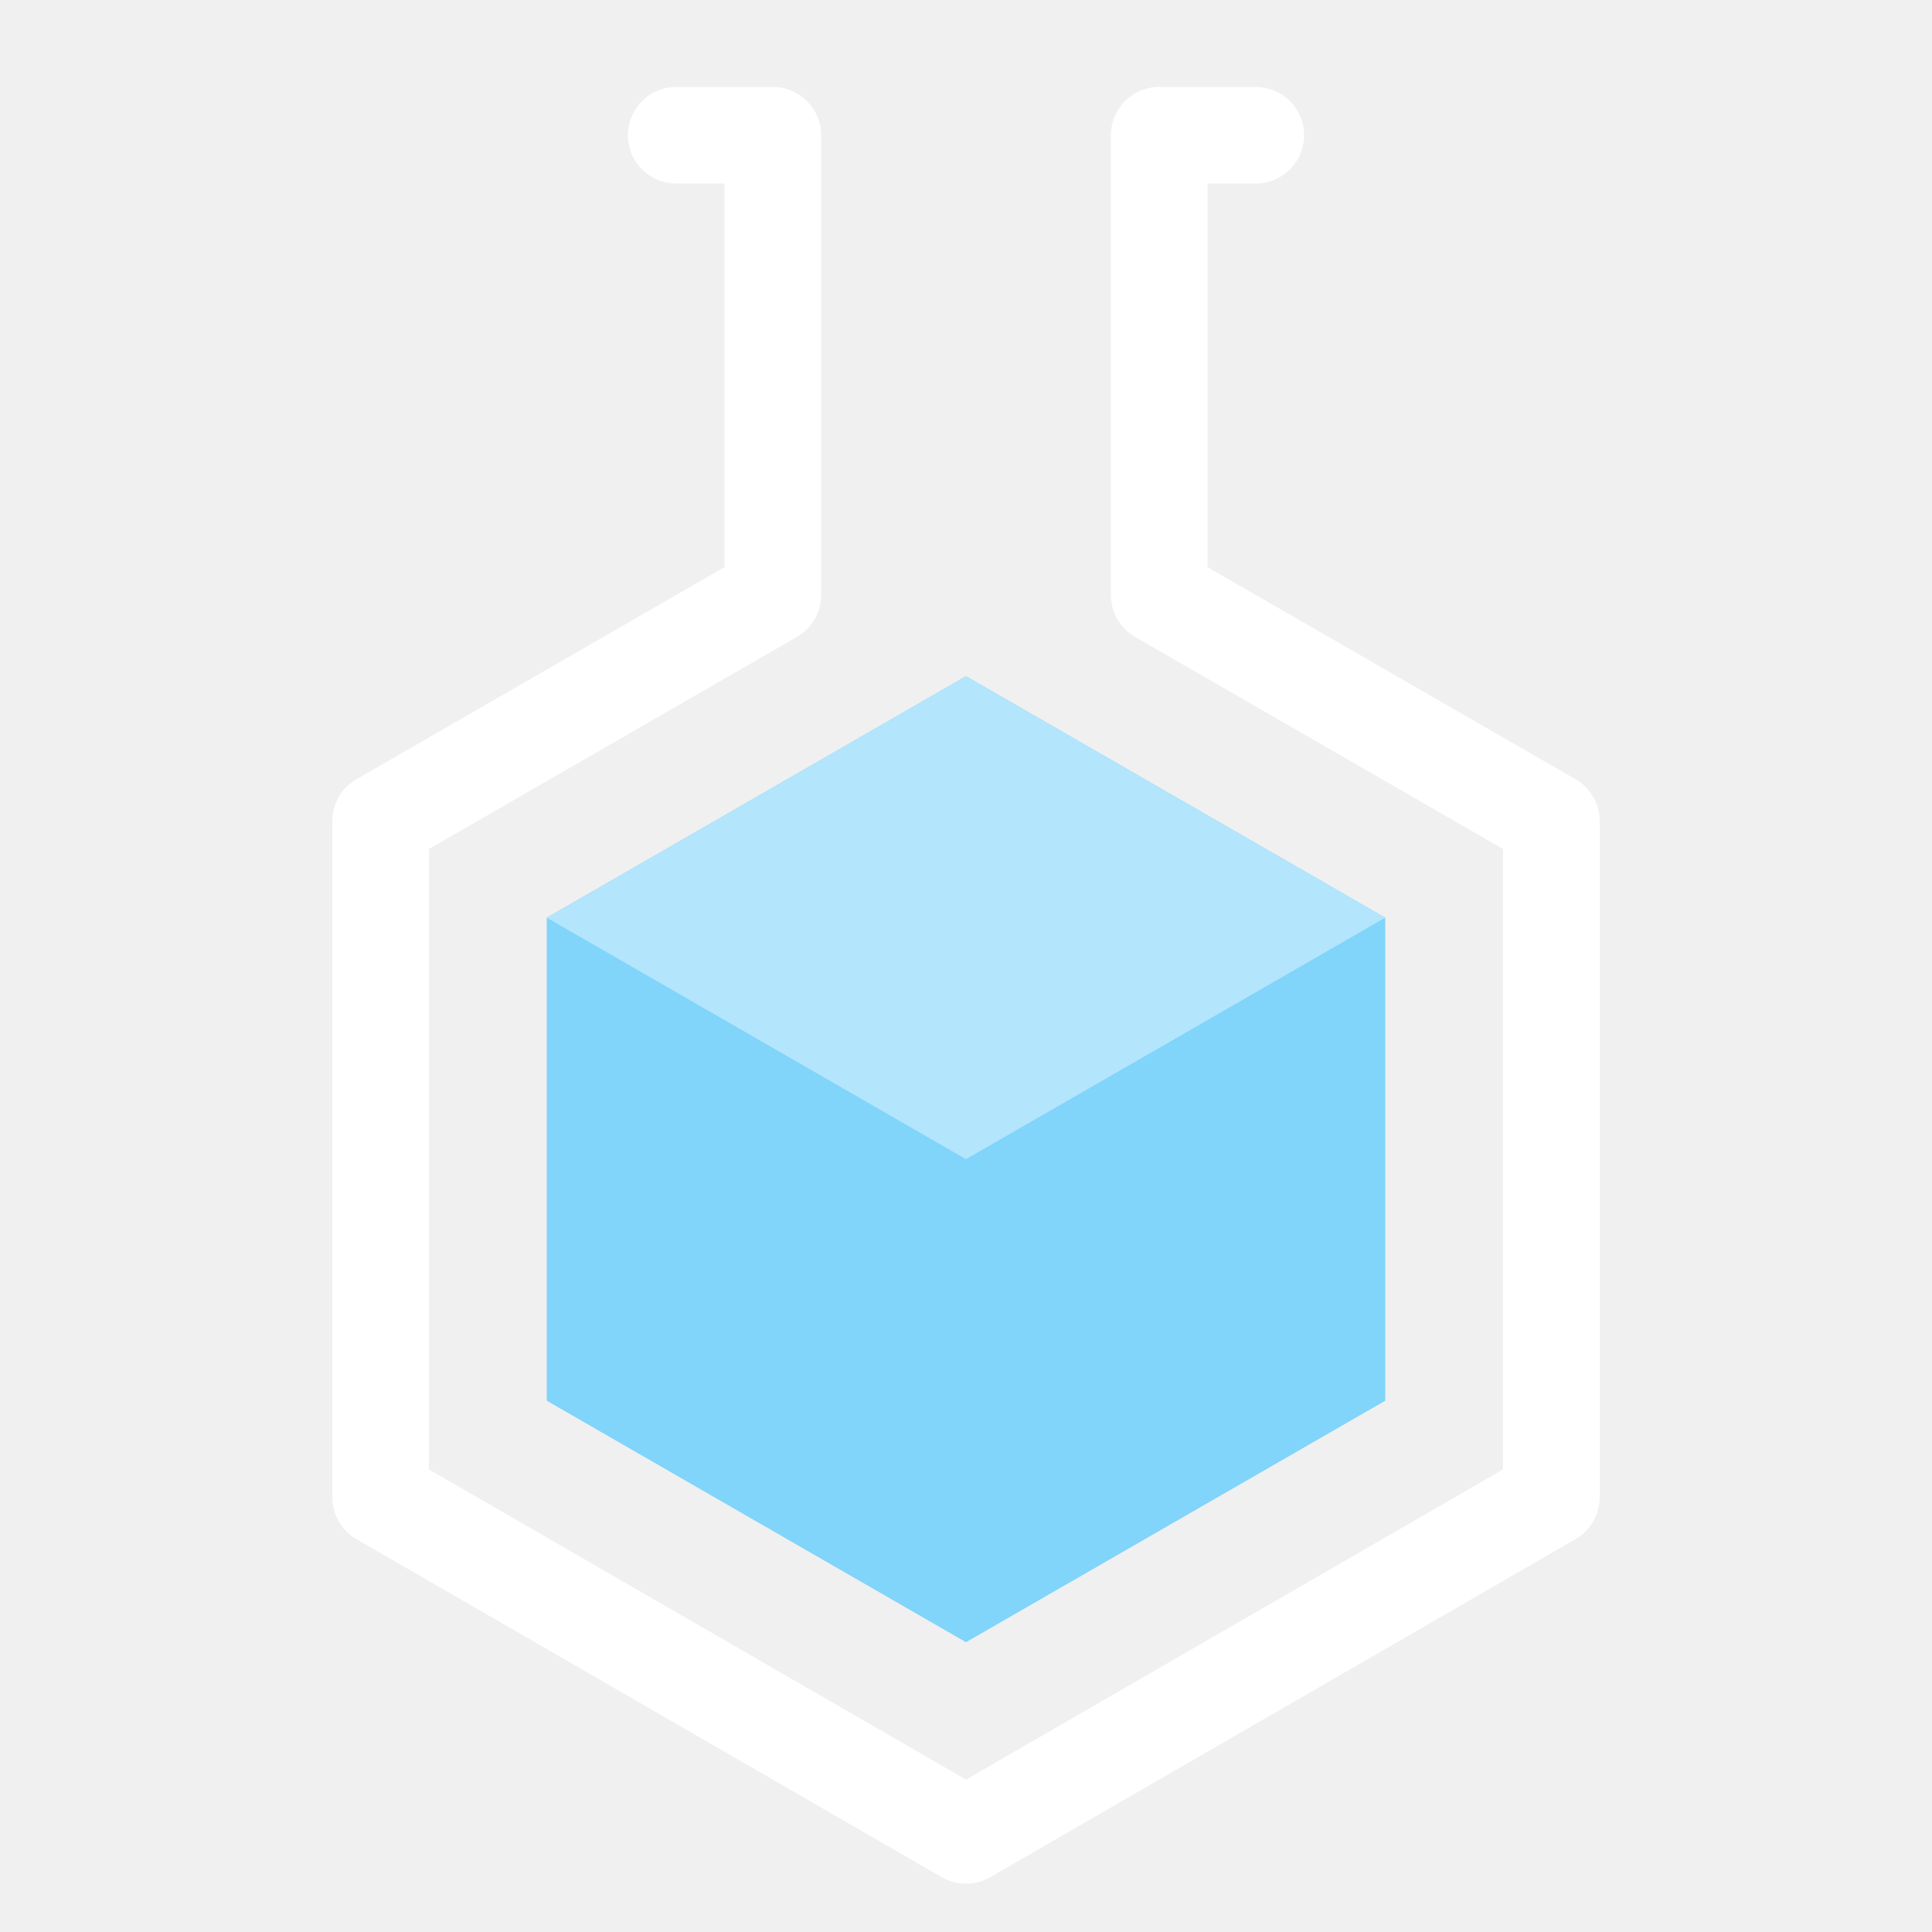
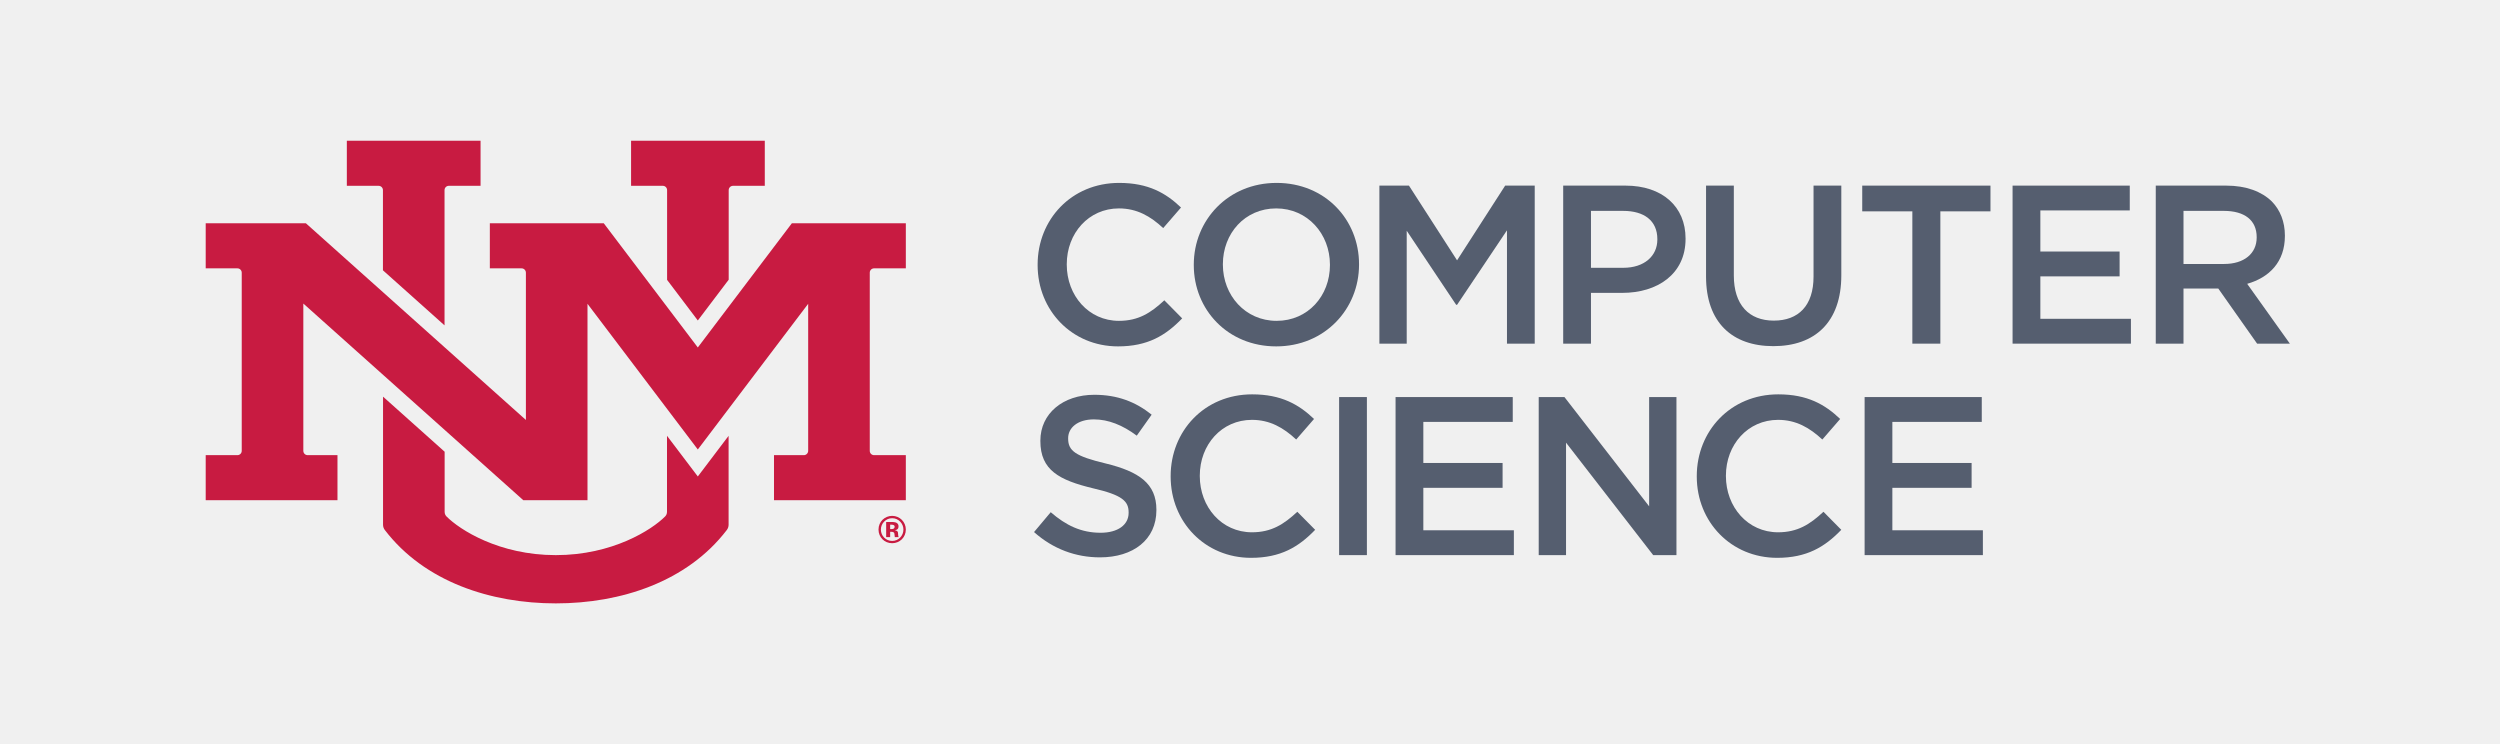
- <svg xmlns="http://www.w3.org/2000/svg" viewBox="-50 -50 100 100" style="overflow: visible">
-   <style>
-   circle {
-     animation: float 2s ease-out forwards infinite,
-     fade 2s ease-out forwards infinite;
-   }
-   circle:nth-of-type(1) {
-     animation-delay: 0.1s;
-   }
-   circle:nth-of-type(2) {
-     animation-delay: 0.4s;
-   }
-   circle:nth-of-type(3) {
-     animation-delay: 1.1s;
-   }
-   @keyframes float {
-     50% {
-       transform: translateY(0);
-     }
-     100% {
-       transform: translateY(-45px);
-     }
-   }
-   @keyframes fade {
-     75% {
-       opacity: 1;
-     }
-     100% {
-       opacity: 0;
-     }
-   }
-   </style>
-   <circle fill="#b3e5fc" cx="0" cy="0" r="3" />
-   <circle fill="#b3e5fc" cx="0" cy="0" r="3" />
-   <circle fill="#b3e5fc" cx="0" cy="0" r="3" />
-   <path fill="#81d4fa" d="       M 0.0 -15.0       L -21.7 -2.5       L -21.7 22.5       L -0.0 35.0       L 21.7 22.5       L 21.7 -2.5       z     " />
-   <path fill="#b3e5fc" d="       M 0.0 -15.0       L -21.7 -2.5       L 0 10       L 21.7 -2.5       z     " />
-   <path fill="none" stroke="#ffffff" stroke-width="5" stroke-linecap="round" stroke-linejoin="round" d="       M -15 -43       L -10 -43       L -10 -19.2       L -30.3 -7.5       L -30.3 27.5       L -0 45       L 30.3 27.5       L 30.3 -7.5       L 10 -19.2       L 10 -43       L 15 -43     " />
+ <svg xmlns="http://www.w3.org/2000/svg" width="296pt" height="88pt" viewBox="0 0 296 88" version="1.1">
+   <g id="surface1">
+     <path style=" stroke:none;fill-rule:nonzero;fill:rgb(33.459%,36.797%,43.367%);fill-opacity:1;" d="M 122.855 31.387 L 122.855 31.332 C 122.855 26.012 126.84 21.656 132.508 21.656 C 135.957 21.656 138.043 22.859 139.832 24.57 L 137.723 27.004 C 136.223 25.609 134.621 24.676 132.48 24.676 C 128.898 24.676 126.305 27.617 126.305 31.277 L 126.305 31.332 C 126.305 34.996 128.898 37.988 132.48 37.988 C 134.781 37.988 136.25 37.055 137.855 35.555 L 139.969 37.695 C 138.016 39.727 135.879 41.012 132.375 41.012 C 126.922 41.012 122.855 36.758 122.855 31.387 " />
+     <path style=" stroke:none;fill-rule:nonzero;fill:rgb(33.459%,36.797%,43.367%);fill-opacity:1;" d="M 157.465 31.387 L 157.465 31.332 C 157.465 27.695 154.816 24.676 151.102 24.676 C 147.387 24.676 144.789 27.645 144.789 31.277 L 144.789 31.332 C 144.789 34.969 147.438 37.988 151.152 37.988 C 154.871 37.988 157.465 35.02 157.465 31.387 Z M 141.344 31.387 L 141.344 31.332 C 141.344 26.066 145.406 21.656 151.152 21.656 C 156.902 21.656 160.91 26.012 160.91 31.277 L 160.91 31.332 C 160.91 36.598 156.848 41.012 151.102 41.012 C 145.352 41.012 141.344 36.652 141.344 31.387 " />
+     <path style=" stroke:none;fill-rule:nonzero;fill:rgb(33.459%,36.797%,43.367%);fill-opacity:1;" d="M 163.32 21.977 L 166.82 21.977 L 172.516 30.824 L 178.211 21.977 L 181.711 21.977 L 181.711 40.688 L 178.426 40.688 L 178.426 27.27 L 172.516 36.09 L 172.41 36.09 L 166.555 27.32 L 166.555 40.688 L 163.32 40.688 L 163.32 21.977 " />
+     <path style=" stroke:none;fill-rule:nonzero;fill:rgb(33.459%,36.797%,43.367%);fill-opacity:1;" d="M 192.195 31.707 C 194.68 31.707 196.23 30.316 196.23 28.363 L 196.23 28.312 C 196.23 26.117 194.652 24.969 192.195 24.969 L 188.371 24.969 L 188.371 31.707 Z M 185.082 21.977 L 192.461 21.977 C 196.82 21.977 199.57 24.461 199.57 28.23 L 199.57 28.285 C 199.57 32.48 196.203 34.676 192.086 34.676 L 188.371 34.676 L 188.371 40.688 L 185.082 40.688 L 185.082 21.977 " />
+     <path style=" stroke:none;fill-rule:nonzero;fill:rgb(33.459%,36.797%,43.367%);fill-opacity:1;" d="M 201.996 32.75 L 201.996 21.977 L 205.285 21.977 L 205.285 32.613 C 205.285 36.09 207.074 37.961 210.016 37.961 C 212.93 37.961 214.723 36.199 214.723 32.75 L 214.723 21.977 L 218.012 21.977 L 218.012 32.59 C 218.012 38.176 214.855 40.984 209.965 40.984 C 205.098 40.984 201.996 38.176 201.996 32.75 " />
+     <path style=" stroke:none;fill-rule:nonzero;fill:rgb(33.459%,36.797%,43.367%);fill-opacity:1;" d="M 226.422 25.023 L 220.488 25.023 L 220.488 21.977 L 235.672 21.977 L 235.672 25.023 L 229.738 25.023 L 229.738 40.688 L 226.422 40.688 L 226.422 25.023 " />
+     <path style=" stroke:none;fill-rule:nonzero;fill:rgb(33.459%,36.797%,43.367%);fill-opacity:1;" d="M 238.289 21.977 L 252.164 21.977 L 252.164 24.914 L 241.578 24.914 L 241.578 29.781 L 250.961 29.781 L 250.961 32.723 L 241.578 32.723 L 241.578 37.746 L 252.301 37.746 L 252.301 40.688 L 238.289 40.688 L 238.289 21.977 " />
+     <path style=" stroke:none;fill-rule:nonzero;fill:rgb(33.459%,36.797%,43.367%);fill-opacity:1;" d="M 263.344 31.254 C 265.695 31.254 267.191 30.023 267.191 28.125 L 267.191 28.07 C 267.191 26.066 265.746 24.969 263.312 24.969 L 258.527 24.969 L 258.527 31.254 Z M 255.242 21.977 L 263.582 21.977 C 265.934 21.977 267.777 22.672 268.98 23.848 C 269.973 24.863 270.531 26.254 270.531 27.883 L 270.531 27.938 C 270.531 31.012 268.688 32.855 266.066 33.605 L 271.121 40.688 L 267.242 40.688 L 262.645 34.164 L 258.527 34.164 L 258.527 40.688 L 255.242 40.688 L 255.242 21.977 " />
+     <path style=" stroke:none;fill-rule:nonzero;fill:rgb(33.459%,36.797%,43.367%);fill-opacity:1;" d="M 122.43 62.996 L 124.406 60.645 C 126.199 62.195 127.988 63.078 130.316 63.078 C 132.348 63.078 133.629 62.145 133.629 60.727 L 133.629 60.672 C 133.629 59.336 132.883 58.613 129.406 57.812 C 125.426 56.852 123.18 55.672 123.18 52.227 L 123.18 52.172 C 123.18 48.965 125.852 46.742 129.566 46.742 C 132.293 46.742 134.461 47.574 136.355 49.098 L 134.594 51.582 C 132.91 50.328 131.227 49.656 129.516 49.656 C 127.59 49.656 126.469 50.648 126.469 51.879 L 126.469 51.93 C 126.469 53.375 127.32 54.016 130.902 54.871 C 134.859 55.836 136.918 57.25 136.918 60.352 L 136.918 60.406 C 136.918 63.906 134.164 65.992 130.234 65.992 C 127.375 65.992 124.676 65.004 122.43 62.996 " />
+     <path style=" stroke:none;fill-rule:nonzero;fill:rgb(33.459%,36.797%,43.367%);fill-opacity:1;" d="M 138.605 56.422 L 138.605 56.367 C 138.605 51.047 142.59 46.691 148.258 46.691 C 151.703 46.691 153.789 47.895 155.582 49.605 L 153.469 52.039 C 151.973 50.648 150.367 49.711 148.23 49.711 C 144.645 49.711 142.055 52.652 142.055 56.316 L 142.055 56.367 C 142.055 60.031 144.645 63.023 148.23 63.023 C 150.527 63.023 151.996 62.09 153.602 60.594 L 155.715 62.73 C 153.762 64.762 151.625 66.047 148.121 66.047 C 142.668 66.047 138.605 61.797 138.605 56.422 " />
+     <path style=" stroke:none;fill-rule:nonzero;fill:rgb(33.459%,36.797%,43.367%);fill-opacity:1;" d="M 158.551 47.012 L 161.84 47.012 L 161.84 65.727 L 158.551 65.727 Z M 158.551 47.012 " />
+     <path style=" stroke:none;fill-rule:nonzero;fill:rgb(33.459%,36.797%,43.367%);fill-opacity:1;" d="M 165.234 47.012 L 179.109 47.012 L 179.109 49.953 L 168.523 49.953 L 168.523 54.816 L 177.906 54.816 L 177.906 57.758 L 168.523 57.758 L 168.523 62.785 L 179.242 62.785 L 179.242 65.727 L 165.234 65.727 L 165.234 47.012 " />
+     <path style=" stroke:none;fill-rule:nonzero;fill:rgb(33.459%,36.797%,43.367%);fill-opacity:1;" d="M 182.184 47.012 L 185.23 47.012 L 195.258 59.949 L 195.258 47.012 L 198.492 47.012 L 198.492 65.727 L 195.738 65.727 L 185.418 52.41 L 185.418 65.727 L 182.184 65.727 L 182.184 47.012 " />
+     <path style=" stroke:none;fill-rule:nonzero;fill:rgb(33.459%,36.797%,43.367%);fill-opacity:1;" d="M 200.898 56.422 L 200.898 56.367 C 200.898 51.047 204.883 46.691 210.551 46.691 C 214 46.691 216.086 47.895 217.875 49.605 L 215.766 52.039 C 214.266 50.648 212.66 49.711 210.523 49.711 C 206.941 49.711 204.348 52.652 204.348 56.316 L 204.348 56.367 C 204.348 60.031 206.941 63.023 210.523 63.023 C 212.824 63.023 214.293 62.09 215.898 60.594 L 218.008 62.73 C 216.059 64.762 213.918 66.047 210.418 66.047 C 204.965 66.047 200.898 61.797 200.898 56.422 " />
+     <path style=" stroke:none;fill-rule:nonzero;fill:rgb(33.459%,36.797%,43.367%);fill-opacity:1;" d="M 220.77 47.012 L 234.641 47.012 L 234.641 49.953 L 224.055 49.953 L 224.055 54.816 L 233.438 54.816 L 233.438 57.758 L 224.055 57.758 L 224.055 62.785 L 234.773 62.785 L 234.773 65.727 L 220.77 65.727 L 220.77 47.012 " />
+     <path style=" stroke:none;fill-rule:nonzero;fill:rgb(78.352%,10.727%,25.667%);fill-opacity:1;" d="M 105.508 62.121 L 105.395 62.121 L 105.395 62.641 L 105.574 62.641 C 105.781 62.641 105.926 62.57 105.926 62.363 C 105.926 62.156 105.715 62.121 105.508 62.121 Z M 104.922 63.598 L 104.922 61.805 C 105.035 61.805 105.77 61.809 105.793 61.809 C 106.141 61.836 106.387 61.984 106.387 62.328 C 106.387 62.605 106.23 62.746 105.949 62.777 C 106.496 62.891 106.242 63.137 106.395 63.598 L 105.945 63.598 C 105.922 63.492 105.914 63.199 105.887 63.133 C 105.82 62.953 105.59 62.965 105.395 62.965 L 105.395 63.598 Z M 104.297 62.699 C 104.297 63.445 104.883 64.047 105.633 64.047 C 106.375 64.047 106.965 63.445 106.965 62.699 C 106.965 61.98 106.379 61.355 105.633 61.355 C 104.883 61.355 104.297 61.973 104.297 62.699 Z M 105.633 64.316 C 104.719 64.316 104.016 63.613 104.016 62.699 C 104.016 61.746 104.773 61.078 105.633 61.078 C 106.531 61.078 107.25 61.801 107.25 62.699 C 107.25 63.625 106.523 64.316 105.633 64.316 Z M 78.973 51.598 L 78.973 60.605 C 78.973 60.809 78.895 61.004 78.754 61.145 C 77.191 62.723 72.523 65.727 65.809 65.727 C 59.094 65.727 54.426 62.723 52.863 61.145 C 52.723 61.004 52.645 60.809 52.645 60.605 L 52.645 53.484 L 45.352 46.965 L 45.352 62.129 C 45.352 62.352 45.426 62.574 45.562 62.75 C 50.262 68.895 58.117 71.441 65.809 71.441 C 73.5 71.441 81.355 68.895 86.055 62.75 C 86.191 62.574 86.266 62.352 86.266 62.129 L 86.266 51.602 L 82.621 56.414 Z M 103.492 31.773 L 107.25 31.773 L 107.25 26.438 L 93.754 26.438 L 82.621 41.141 L 71.488 26.438 L 57.996 26.438 L 57.996 31.773 L 61.754 31.773 C 62.035 31.773 62.266 32 62.266 32.285 L 62.266 49.723 L 36.219 26.438 L 24.355 26.438 L 24.355 31.773 L 28.109 31.773 C 28.391 31.773 28.621 32 28.621 32.285 L 28.621 53.379 C 28.621 53.664 28.391 53.891 28.109 53.891 L 24.355 53.891 L 24.355 59.227 L 39.957 59.227 L 39.957 53.891 L 36.426 53.891 C 36.145 53.891 35.914 53.664 35.914 53.379 L 35.914 35.941 L 61.961 59.227 L 69.559 59.227 L 69.559 35.969 L 82.621 53.219 L 95.688 35.969 L 95.688 53.379 C 95.684 53.664 95.457 53.891 95.172 53.891 L 91.641 53.891 L 91.641 59.227 L 107.25 59.227 L 107.25 53.891 L 103.492 53.891 C 103.207 53.891 102.98 53.664 102.98 53.379 L 102.98 32.285 C 102.98 32 103.207 31.773 103.492 31.773 Z M 78.984 22.512 L 78.984 33.137 L 82.621 37.945 L 86.277 33.117 L 86.277 22.512 C 86.277 22.227 86.512 22 86.793 22 L 90.551 22 L 90.551 16.664 L 74.719 16.664 L 74.719 22 L 78.477 22 C 78.758 22 78.984 22.227 78.984 22.512 Z M 44.824 22 L 41.066 22 L 41.066 16.664 L 56.898 16.664 L 56.898 22 L 53.141 22 C 52.859 22 52.633 22.227 52.633 22.512 L 52.633 38.523 L 45.34 32.004 L 45.34 22.512 C 45.34 22.227 45.109 22 44.824 22 " />
+   </g>
</svg>
